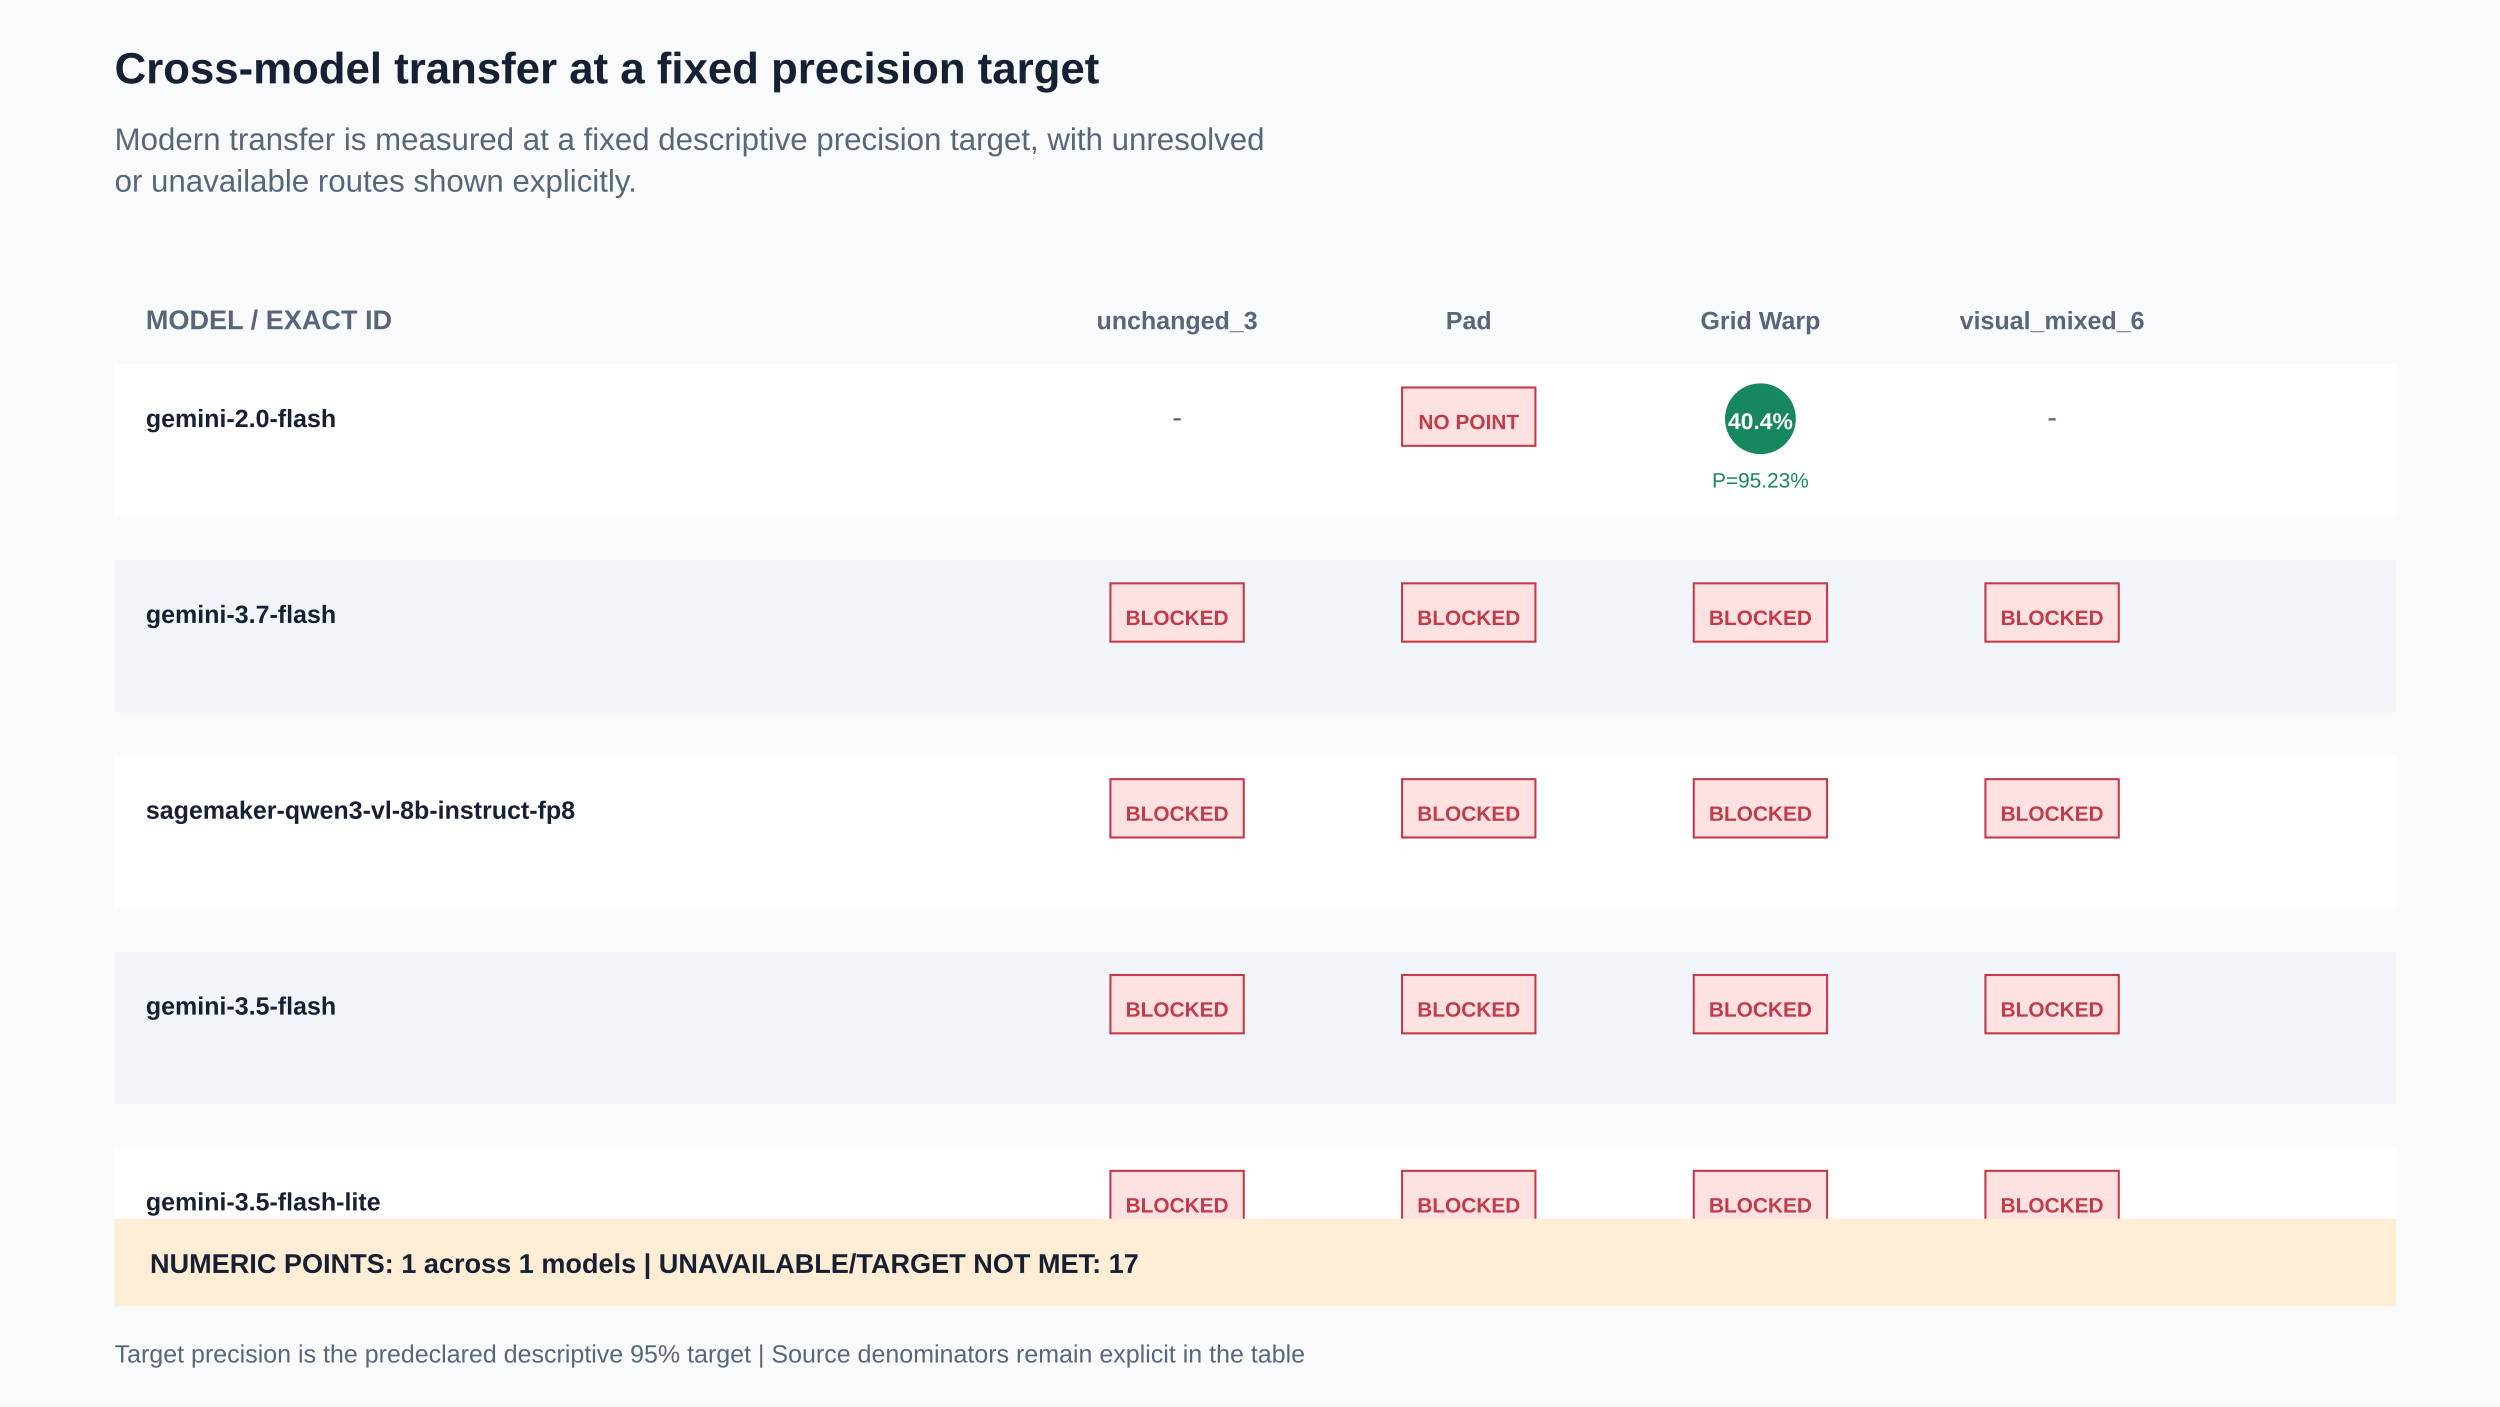
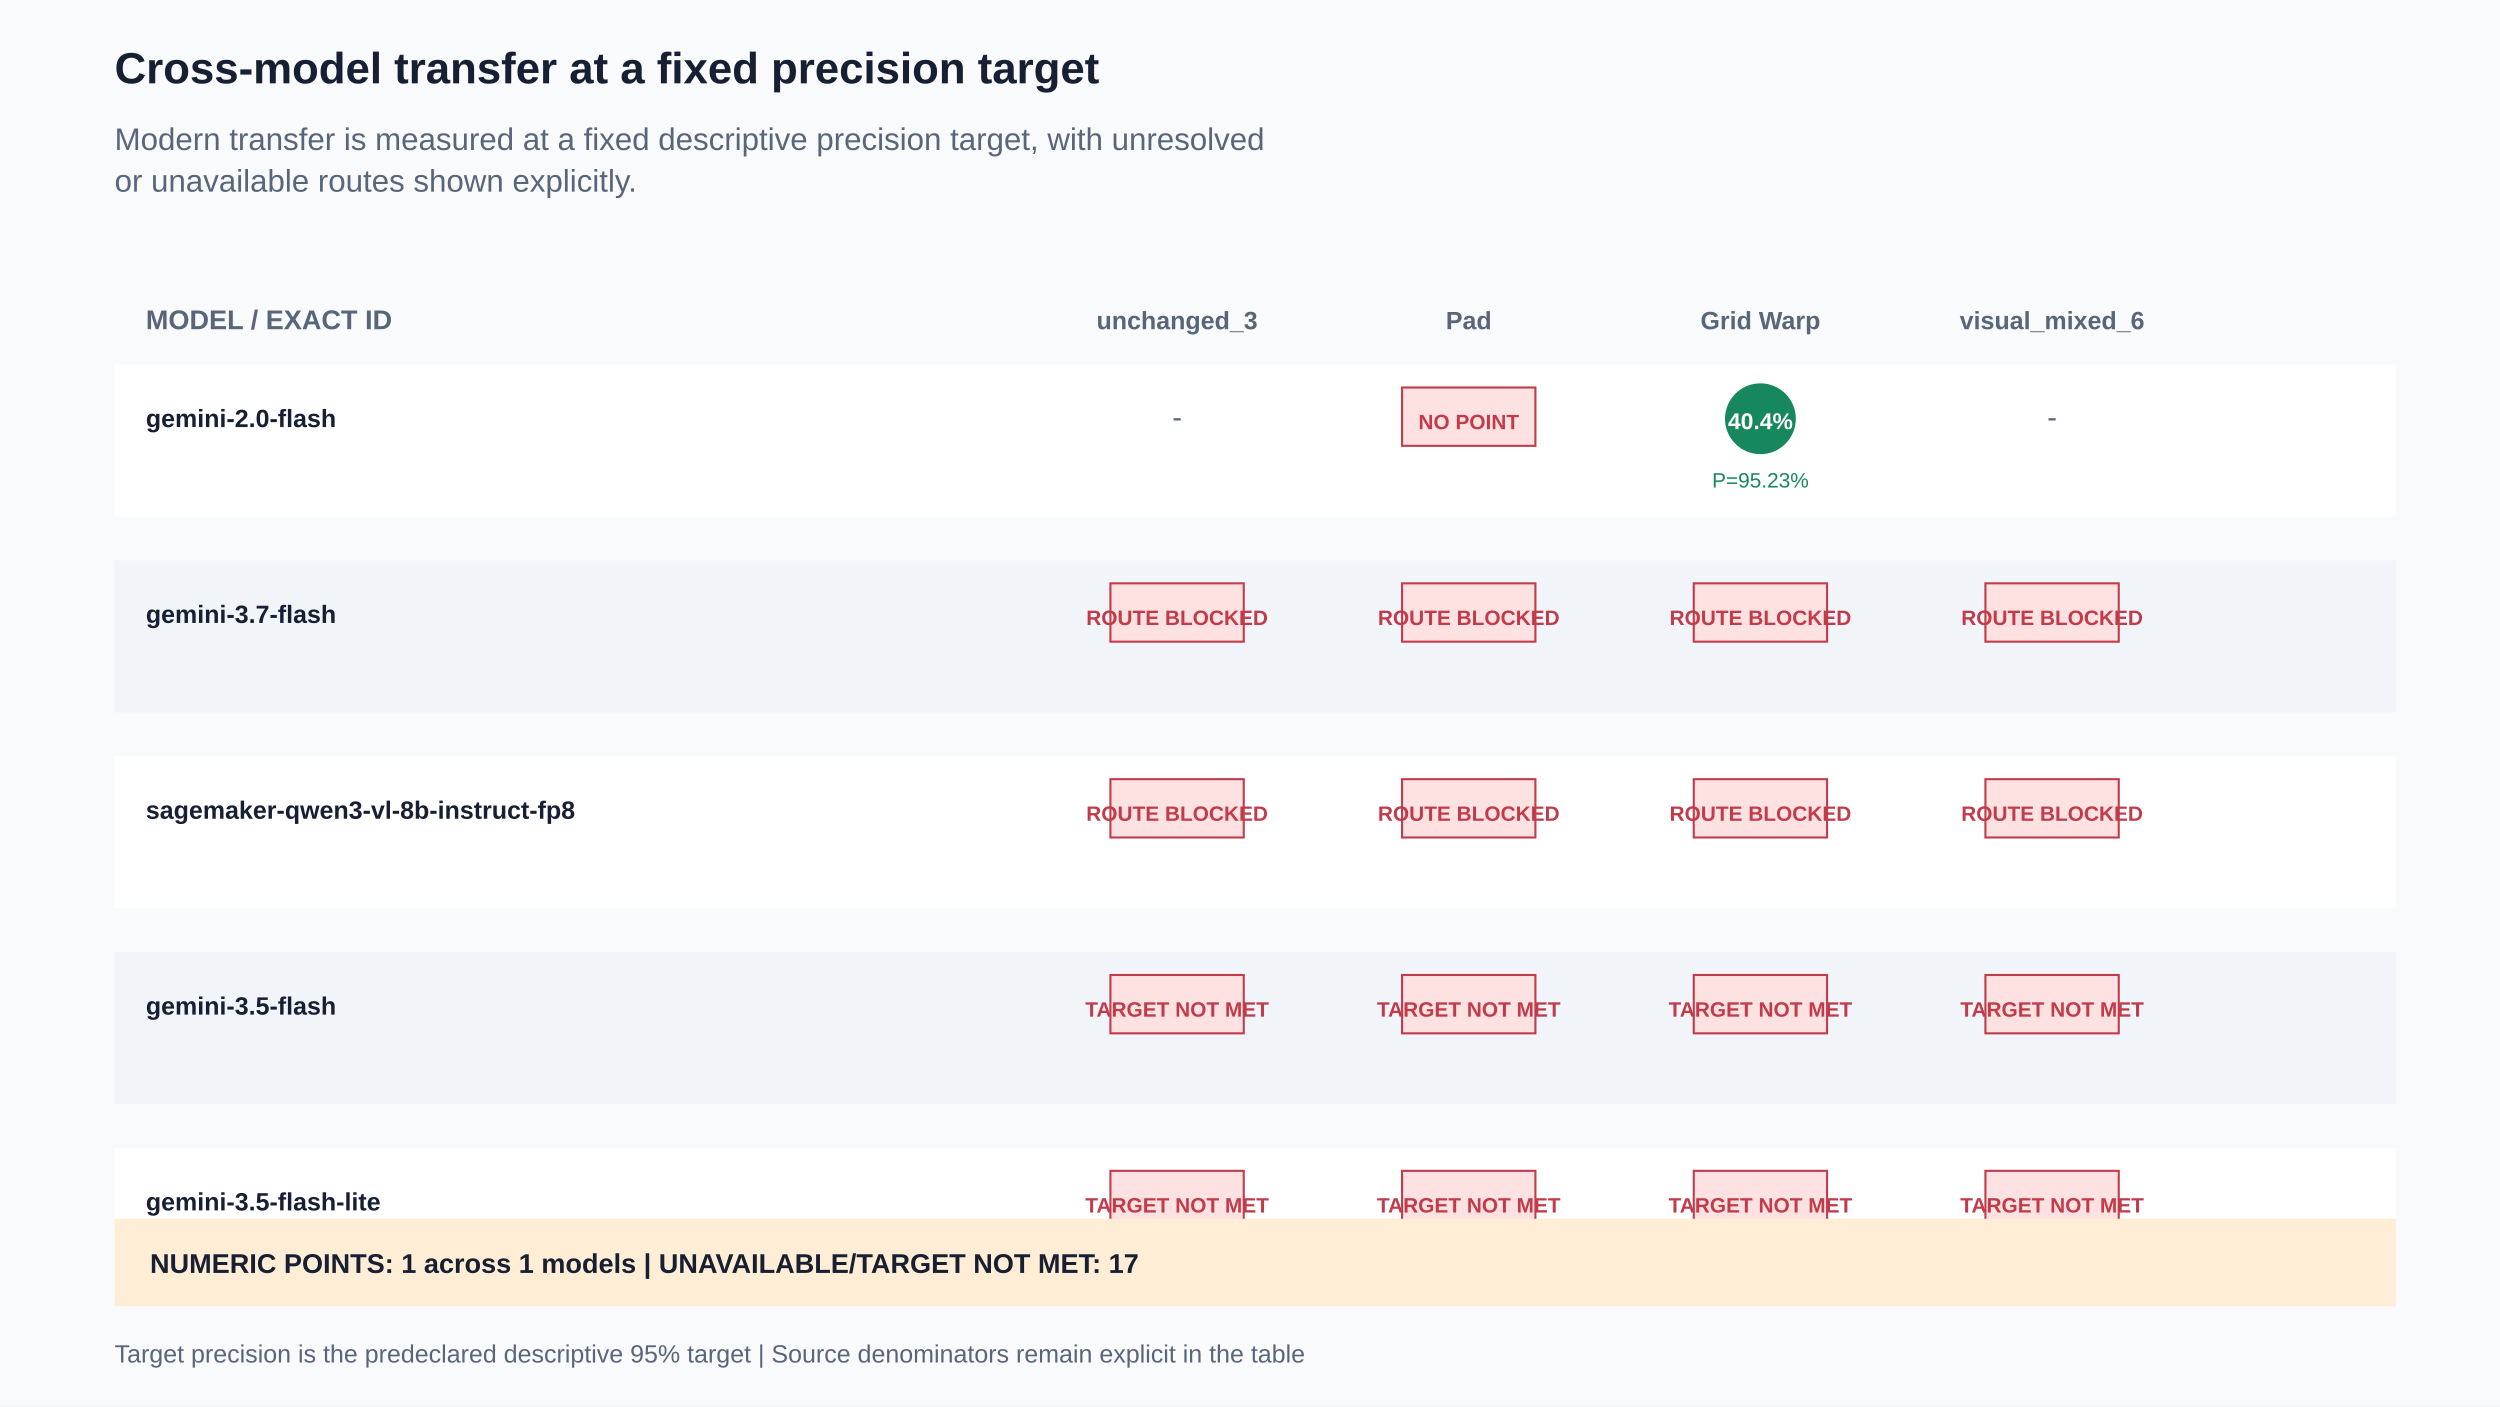
<svg xmlns="http://www.w3.org/2000/svg" width="1200" height="675" viewBox="0 0 1200 675" role="img">
  <rect x="0" y="0" width="1200" height="675" fill="#f8fafc" stroke="none" stroke-width="1" />
  <text x="55" y="40" fill="#172033" font-family="Arial,Helvetica,sans-serif" font-size="21" font-weight="bold" text-anchor="start">Cross-model transfer at a fixed precision target</text>
  <text x="55" y="72" fill="#596579" font-family="Arial,Helvetica,sans-serif" font-size="15" font-weight="normal" text-anchor="start">Modern transfer is measured at a fixed descriptive precision target, with unresolved</text>
  <text x="55" y="92" fill="#596579" font-family="Arial,Helvetica,sans-serif" font-size="15" font-weight="normal" text-anchor="start">or unavailable routes shown explicitly.</text>
  <text x="70" y="158" fill="#596579" font-family="Arial,Helvetica,sans-serif" font-size="13" font-weight="bold" text-anchor="start">MODEL / EXACT ID</text>
  <text x="565" y="158" fill="#596579" font-family="Arial,Helvetica,sans-serif" font-size="12" font-weight="bold" text-anchor="middle">unchanged_3</text>
  <text x="705" y="158" fill="#596579" font-family="Arial,Helvetica,sans-serif" font-size="12" font-weight="bold" text-anchor="middle">Pad</text>
  <text x="845" y="158" fill="#596579" font-family="Arial,Helvetica,sans-serif" font-size="12" font-weight="bold" text-anchor="middle">Grid Warp</text>
  <text x="985" y="158" fill="#596579" font-family="Arial,Helvetica,sans-serif" font-size="12" font-weight="bold" text-anchor="middle">visual_mixed_6</text>
  <rect x="55" y="175" width="1095" height="73" fill="#ffffff" stroke="none" stroke-width="1" />
  <text x="70" y="205" fill="#172033" font-family="Arial,Helvetica,sans-serif" font-size="12" font-weight="bold" text-anchor="start">gemini-2.0-flash</text>
  <text x="565" y="205" fill="#596579" font-family="Arial,Helvetica,sans-serif" font-size="14" font-weight="normal" text-anchor="middle">-</text>
  <rect x="673" y="186" width="64" height="28" fill="#fee2e2" stroke="#c23b4a" stroke-width="1" />
  <text x="705" y="206" fill="#c23b4a" font-family="Arial,Helvetica,sans-serif" font-size="10" font-weight="bold" text-anchor="middle">NO POINT</text>
  <circle cx="845" cy="201" r="18" fill="#17875d" stroke="#ffffff" stroke-width="2" />
  <text x="845" y="206" fill="#ffffff" font-family="Arial,Helvetica,sans-serif" font-size="11" font-weight="bold" text-anchor="middle">40.4%</text>
  <text x="845" y="234" fill="#17875d" font-family="Arial,Helvetica,sans-serif" font-size="10" font-weight="normal" text-anchor="middle">P=95.23%</text>
  <text x="985" y="205" fill="#596579" font-family="Arial,Helvetica,sans-serif" font-size="14" font-weight="normal" text-anchor="middle">-</text>
  <rect x="55" y="269" width="1095" height="73" fill="#f1f5f9" stroke="none" stroke-width="1" />
  <text x="70" y="299" fill="#172033" font-family="Arial,Helvetica,sans-serif" font-size="12" font-weight="bold" text-anchor="start">gemini-3.7-flash</text>
  <rect x="533" y="280" width="64" height="28" fill="#fee2e2" stroke="#c23b4a" stroke-width="1" />
-   <text x="565" y="300" fill="#c23b4a" font-family="Arial,Helvetica,sans-serif" font-size="10" font-weight="bold" text-anchor="middle">BLOCKED</text>
+   <text x="565" y="300" fill="#c23b4a" font-family="Arial,Helvetica,sans-serif" font-size="10" font-weight="bold" text-anchor="middle">ROUTE BLOCKED</text>
  <rect x="673" y="280" width="64" height="28" fill="#fee2e2" stroke="#c23b4a" stroke-width="1" />
-   <text x="705" y="300" fill="#c23b4a" font-family="Arial,Helvetica,sans-serif" font-size="10" font-weight="bold" text-anchor="middle">BLOCKED</text>
+   <text x="705" y="300" fill="#c23b4a" font-family="Arial,Helvetica,sans-serif" font-size="10" font-weight="bold" text-anchor="middle">ROUTE BLOCKED</text>
  <rect x="813" y="280" width="64" height="28" fill="#fee2e2" stroke="#c23b4a" stroke-width="1" />
-   <text x="845" y="300" fill="#c23b4a" font-family="Arial,Helvetica,sans-serif" font-size="10" font-weight="bold" text-anchor="middle">BLOCKED</text>
+   <text x="845" y="300" fill="#c23b4a" font-family="Arial,Helvetica,sans-serif" font-size="10" font-weight="bold" text-anchor="middle">ROUTE BLOCKED</text>
  <rect x="953" y="280" width="64" height="28" fill="#fee2e2" stroke="#c23b4a" stroke-width="1" />
-   <text x="985" y="300" fill="#c23b4a" font-family="Arial,Helvetica,sans-serif" font-size="10" font-weight="bold" text-anchor="middle">BLOCKED</text>
+   <text x="985" y="300" fill="#c23b4a" font-family="Arial,Helvetica,sans-serif" font-size="10" font-weight="bold" text-anchor="middle">ROUTE BLOCKED</text>
  <rect x="55" y="363" width="1095" height="73" fill="#ffffff" stroke="none" stroke-width="1" />
  <text x="70" y="393" fill="#172033" font-family="Arial,Helvetica,sans-serif" font-size="12" font-weight="bold" text-anchor="start">sagemaker-qwen3-vl-8b-instruct-fp8</text>
  <rect x="533" y="374" width="64" height="28" fill="#fee2e2" stroke="#c23b4a" stroke-width="1" />
-   <text x="565" y="394" fill="#c23b4a" font-family="Arial,Helvetica,sans-serif" font-size="10" font-weight="bold" text-anchor="middle">BLOCKED</text>
+   <text x="565" y="394" fill="#c23b4a" font-family="Arial,Helvetica,sans-serif" font-size="10" font-weight="bold" text-anchor="middle">ROUTE BLOCKED</text>
  <rect x="673" y="374" width="64" height="28" fill="#fee2e2" stroke="#c23b4a" stroke-width="1" />
-   <text x="705" y="394" fill="#c23b4a" font-family="Arial,Helvetica,sans-serif" font-size="10" font-weight="bold" text-anchor="middle">BLOCKED</text>
+   <text x="705" y="394" fill="#c23b4a" font-family="Arial,Helvetica,sans-serif" font-size="10" font-weight="bold" text-anchor="middle">ROUTE BLOCKED</text>
  <rect x="813" y="374" width="64" height="28" fill="#fee2e2" stroke="#c23b4a" stroke-width="1" />
-   <text x="845" y="394" fill="#c23b4a" font-family="Arial,Helvetica,sans-serif" font-size="10" font-weight="bold" text-anchor="middle">BLOCKED</text>
+   <text x="845" y="394" fill="#c23b4a" font-family="Arial,Helvetica,sans-serif" font-size="10" font-weight="bold" text-anchor="middle">ROUTE BLOCKED</text>
  <rect x="953" y="374" width="64" height="28" fill="#fee2e2" stroke="#c23b4a" stroke-width="1" />
-   <text x="985" y="394" fill="#c23b4a" font-family="Arial,Helvetica,sans-serif" font-size="10" font-weight="bold" text-anchor="middle">BLOCKED</text>
+   <text x="985" y="394" fill="#c23b4a" font-family="Arial,Helvetica,sans-serif" font-size="10" font-weight="bold" text-anchor="middle">ROUTE BLOCKED</text>
  <rect x="55" y="457" width="1095" height="73" fill="#f1f5f9" stroke="none" stroke-width="1" />
  <text x="70" y="487" fill="#172033" font-family="Arial,Helvetica,sans-serif" font-size="12" font-weight="bold" text-anchor="start">gemini-3.5-flash</text>
  <rect x="533" y="468" width="64" height="28" fill="#fee2e2" stroke="#c23b4a" stroke-width="1" />
-   <text x="565" y="488" fill="#c23b4a" font-family="Arial,Helvetica,sans-serif" font-size="10" font-weight="bold" text-anchor="middle">BLOCKED</text>
+   <text x="565" y="488" fill="#c23b4a" font-family="Arial,Helvetica,sans-serif" font-size="10" font-weight="bold" text-anchor="middle">TARGET NOT MET</text>
  <rect x="673" y="468" width="64" height="28" fill="#fee2e2" stroke="#c23b4a" stroke-width="1" />
-   <text x="705" y="488" fill="#c23b4a" font-family="Arial,Helvetica,sans-serif" font-size="10" font-weight="bold" text-anchor="middle">BLOCKED</text>
+   <text x="705" y="488" fill="#c23b4a" font-family="Arial,Helvetica,sans-serif" font-size="10" font-weight="bold" text-anchor="middle">TARGET NOT MET</text>
  <rect x="813" y="468" width="64" height="28" fill="#fee2e2" stroke="#c23b4a" stroke-width="1" />
-   <text x="845" y="488" fill="#c23b4a" font-family="Arial,Helvetica,sans-serif" font-size="10" font-weight="bold" text-anchor="middle">BLOCKED</text>
+   <text x="845" y="488" fill="#c23b4a" font-family="Arial,Helvetica,sans-serif" font-size="10" font-weight="bold" text-anchor="middle">TARGET NOT MET</text>
  <rect x="953" y="468" width="64" height="28" fill="#fee2e2" stroke="#c23b4a" stroke-width="1" />
-   <text x="985" y="488" fill="#c23b4a" font-family="Arial,Helvetica,sans-serif" font-size="10" font-weight="bold" text-anchor="middle">BLOCKED</text>
+   <text x="985" y="488" fill="#c23b4a" font-family="Arial,Helvetica,sans-serif" font-size="10" font-weight="bold" text-anchor="middle">TARGET NOT MET</text>
  <rect x="55" y="551" width="1095" height="73" fill="#ffffff" stroke="none" stroke-width="1" />
  <text x="70" y="581" fill="#172033" font-family="Arial,Helvetica,sans-serif" font-size="12" font-weight="bold" text-anchor="start">gemini-3.5-flash-lite</text>
  <rect x="533" y="562" width="64" height="28" fill="#fee2e2" stroke="#c23b4a" stroke-width="1" />
-   <text x="565" y="582" fill="#c23b4a" font-family="Arial,Helvetica,sans-serif" font-size="10" font-weight="bold" text-anchor="middle">BLOCKED</text>
+   <text x="565" y="582" fill="#c23b4a" font-family="Arial,Helvetica,sans-serif" font-size="10" font-weight="bold" text-anchor="middle">TARGET NOT MET</text>
  <rect x="673" y="562" width="64" height="28" fill="#fee2e2" stroke="#c23b4a" stroke-width="1" />
-   <text x="705" y="582" fill="#c23b4a" font-family="Arial,Helvetica,sans-serif" font-size="10" font-weight="bold" text-anchor="middle">BLOCKED</text>
+   <text x="705" y="582" fill="#c23b4a" font-family="Arial,Helvetica,sans-serif" font-size="10" font-weight="bold" text-anchor="middle">TARGET NOT MET</text>
  <rect x="813" y="562" width="64" height="28" fill="#fee2e2" stroke="#c23b4a" stroke-width="1" />
-   <text x="845" y="582" fill="#c23b4a" font-family="Arial,Helvetica,sans-serif" font-size="10" font-weight="bold" text-anchor="middle">BLOCKED</text>
+   <text x="845" y="582" fill="#c23b4a" font-family="Arial,Helvetica,sans-serif" font-size="10" font-weight="bold" text-anchor="middle">TARGET NOT MET</text>
  <rect x="953" y="562" width="64" height="28" fill="#fee2e2" stroke="#c23b4a" stroke-width="1" />
-   <text x="985" y="582" fill="#c23b4a" font-family="Arial,Helvetica,sans-serif" font-size="10" font-weight="bold" text-anchor="middle">BLOCKED</text>
+   <text x="985" y="582" fill="#c23b4a" font-family="Arial,Helvetica,sans-serif" font-size="10" font-weight="bold" text-anchor="middle">TARGET NOT MET</text>
  <rect x="55" y="585" width="1095" height="42" fill="#ffedd5" stroke="none" stroke-width="1" />
  <text x="72" y="611" fill="#172033" font-family="Arial,Helvetica,sans-serif" font-size="13" font-weight="bold" text-anchor="start">NUMERIC POINTS: 1 across 1 models | UNAVAILABLE/TARGET NOT MET: 17</text>
  <text x="55" y="654" fill="#596579" font-family="Arial,Helvetica,sans-serif" font-size="12" font-weight="normal" text-anchor="start">Target precision is the predeclared descriptive 95% target | Source denominators remain explicit in the table</text>
</svg>
